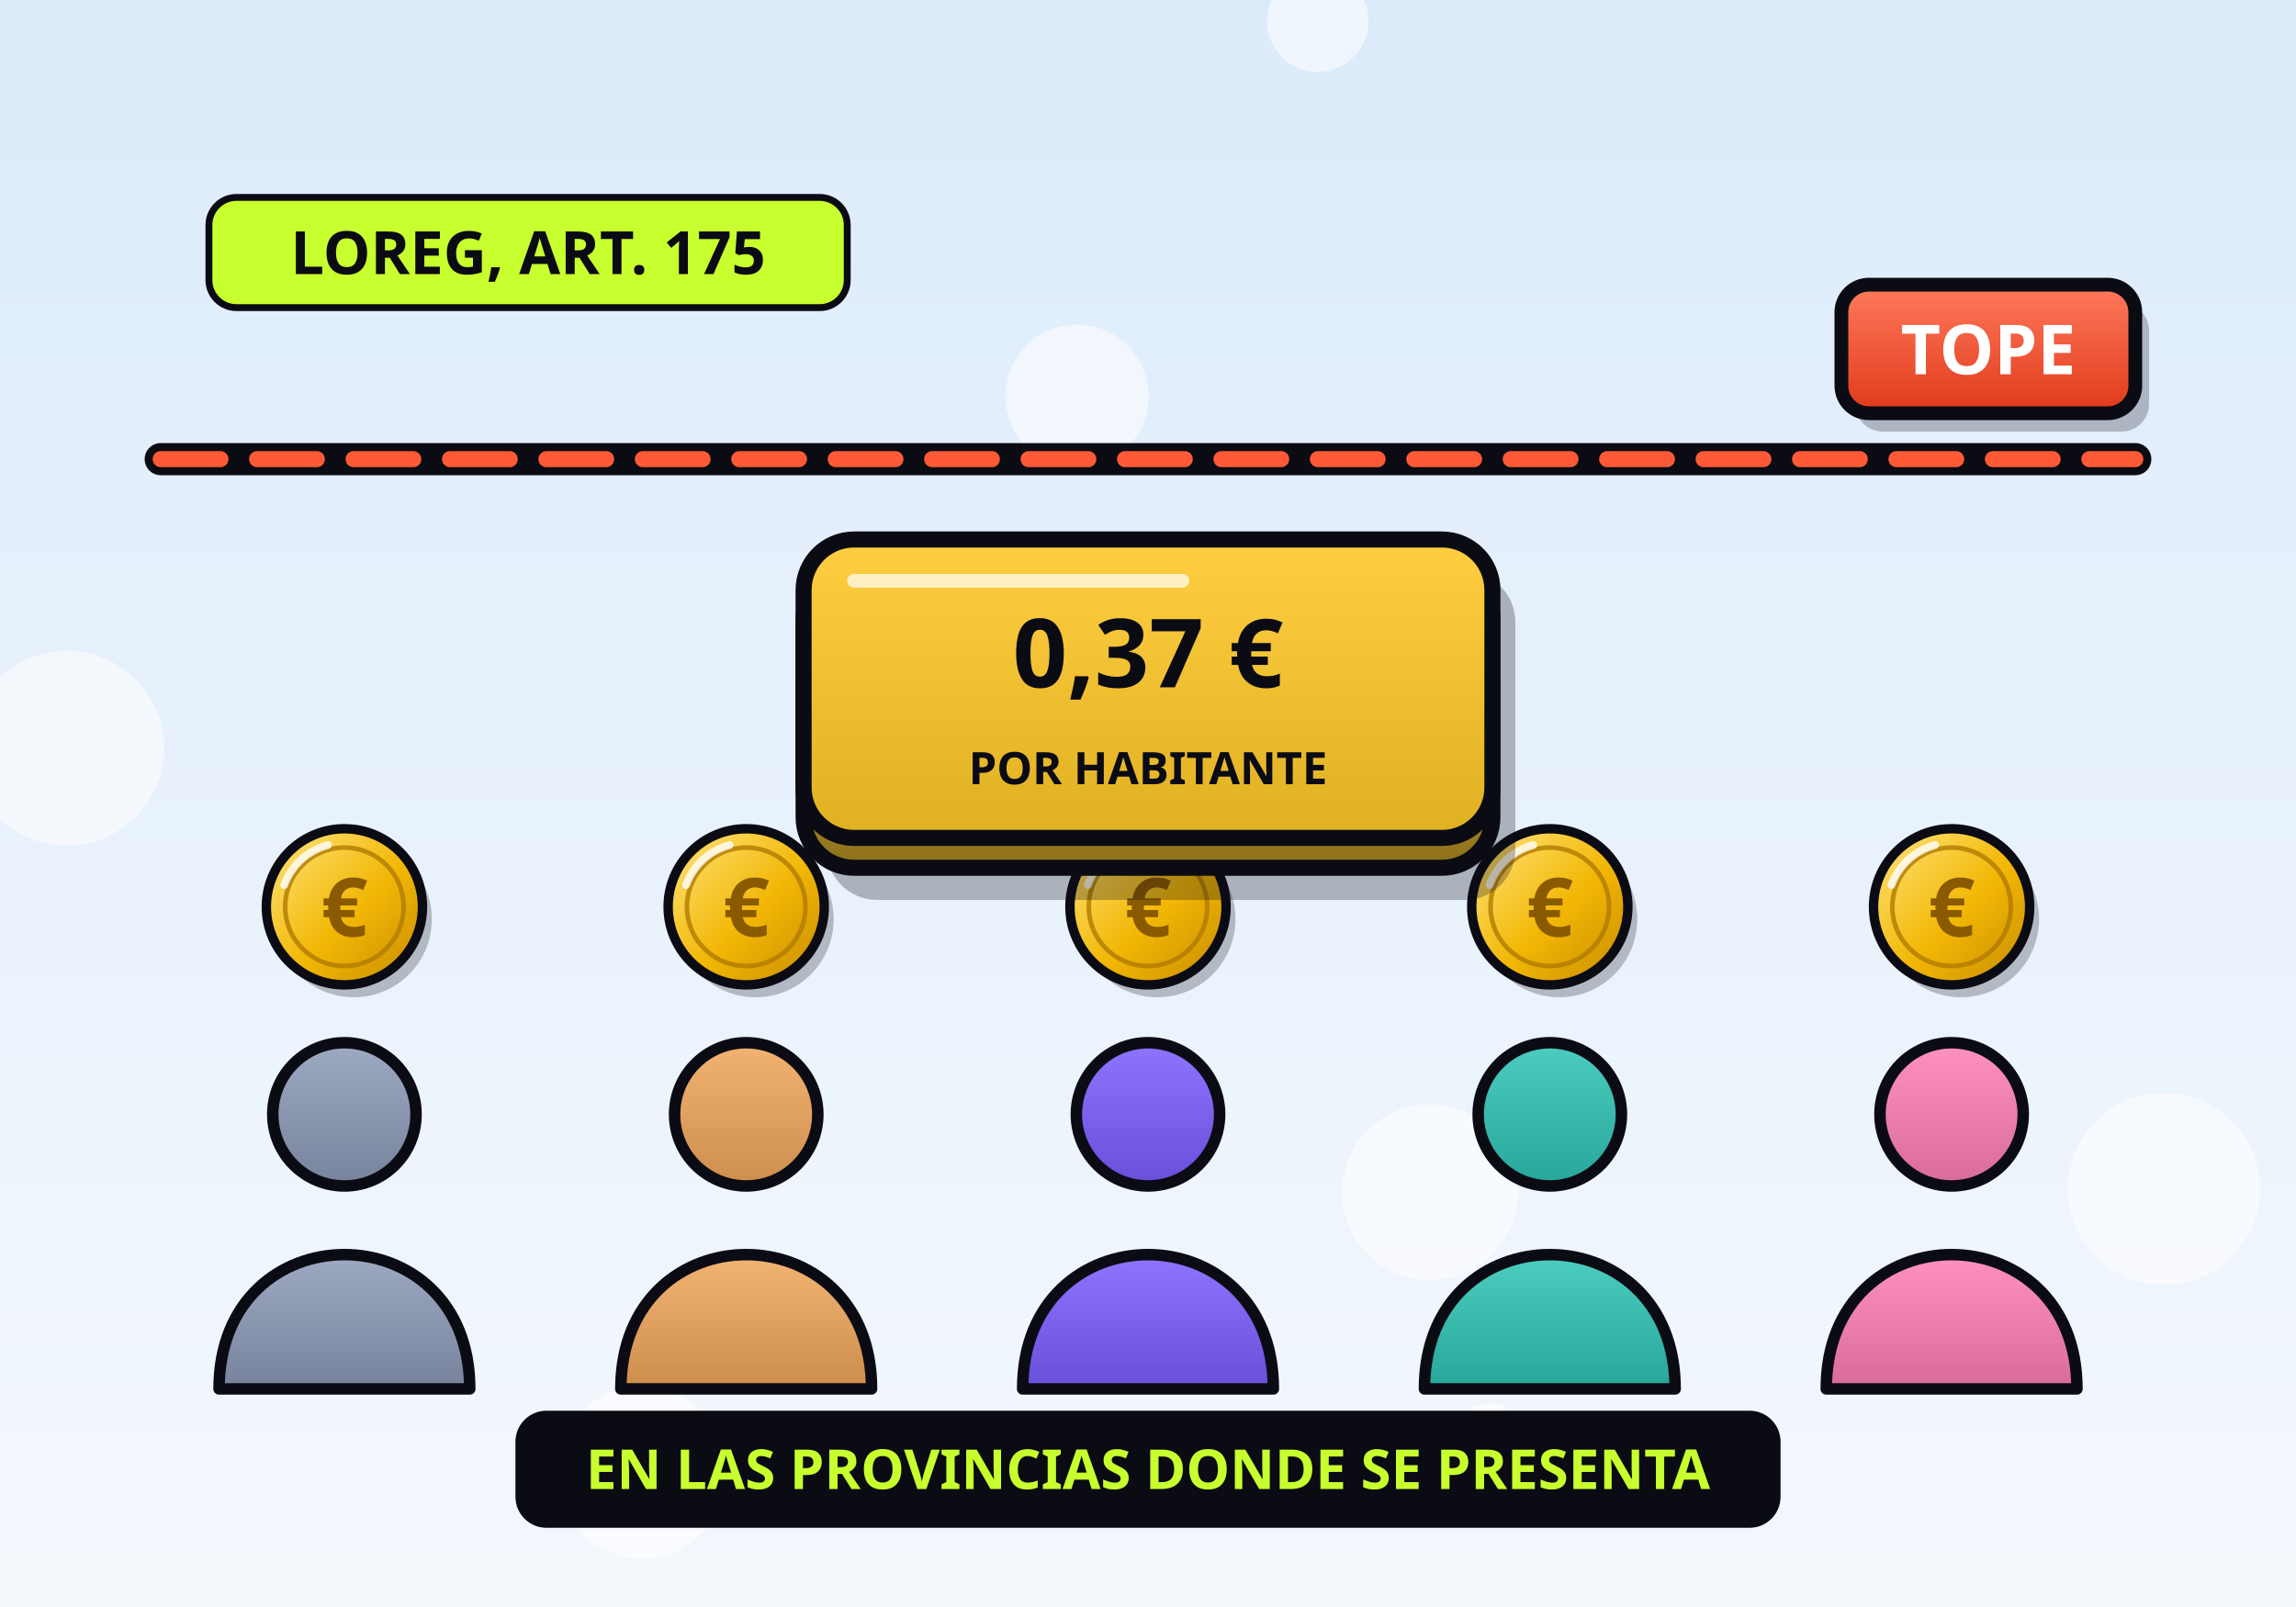
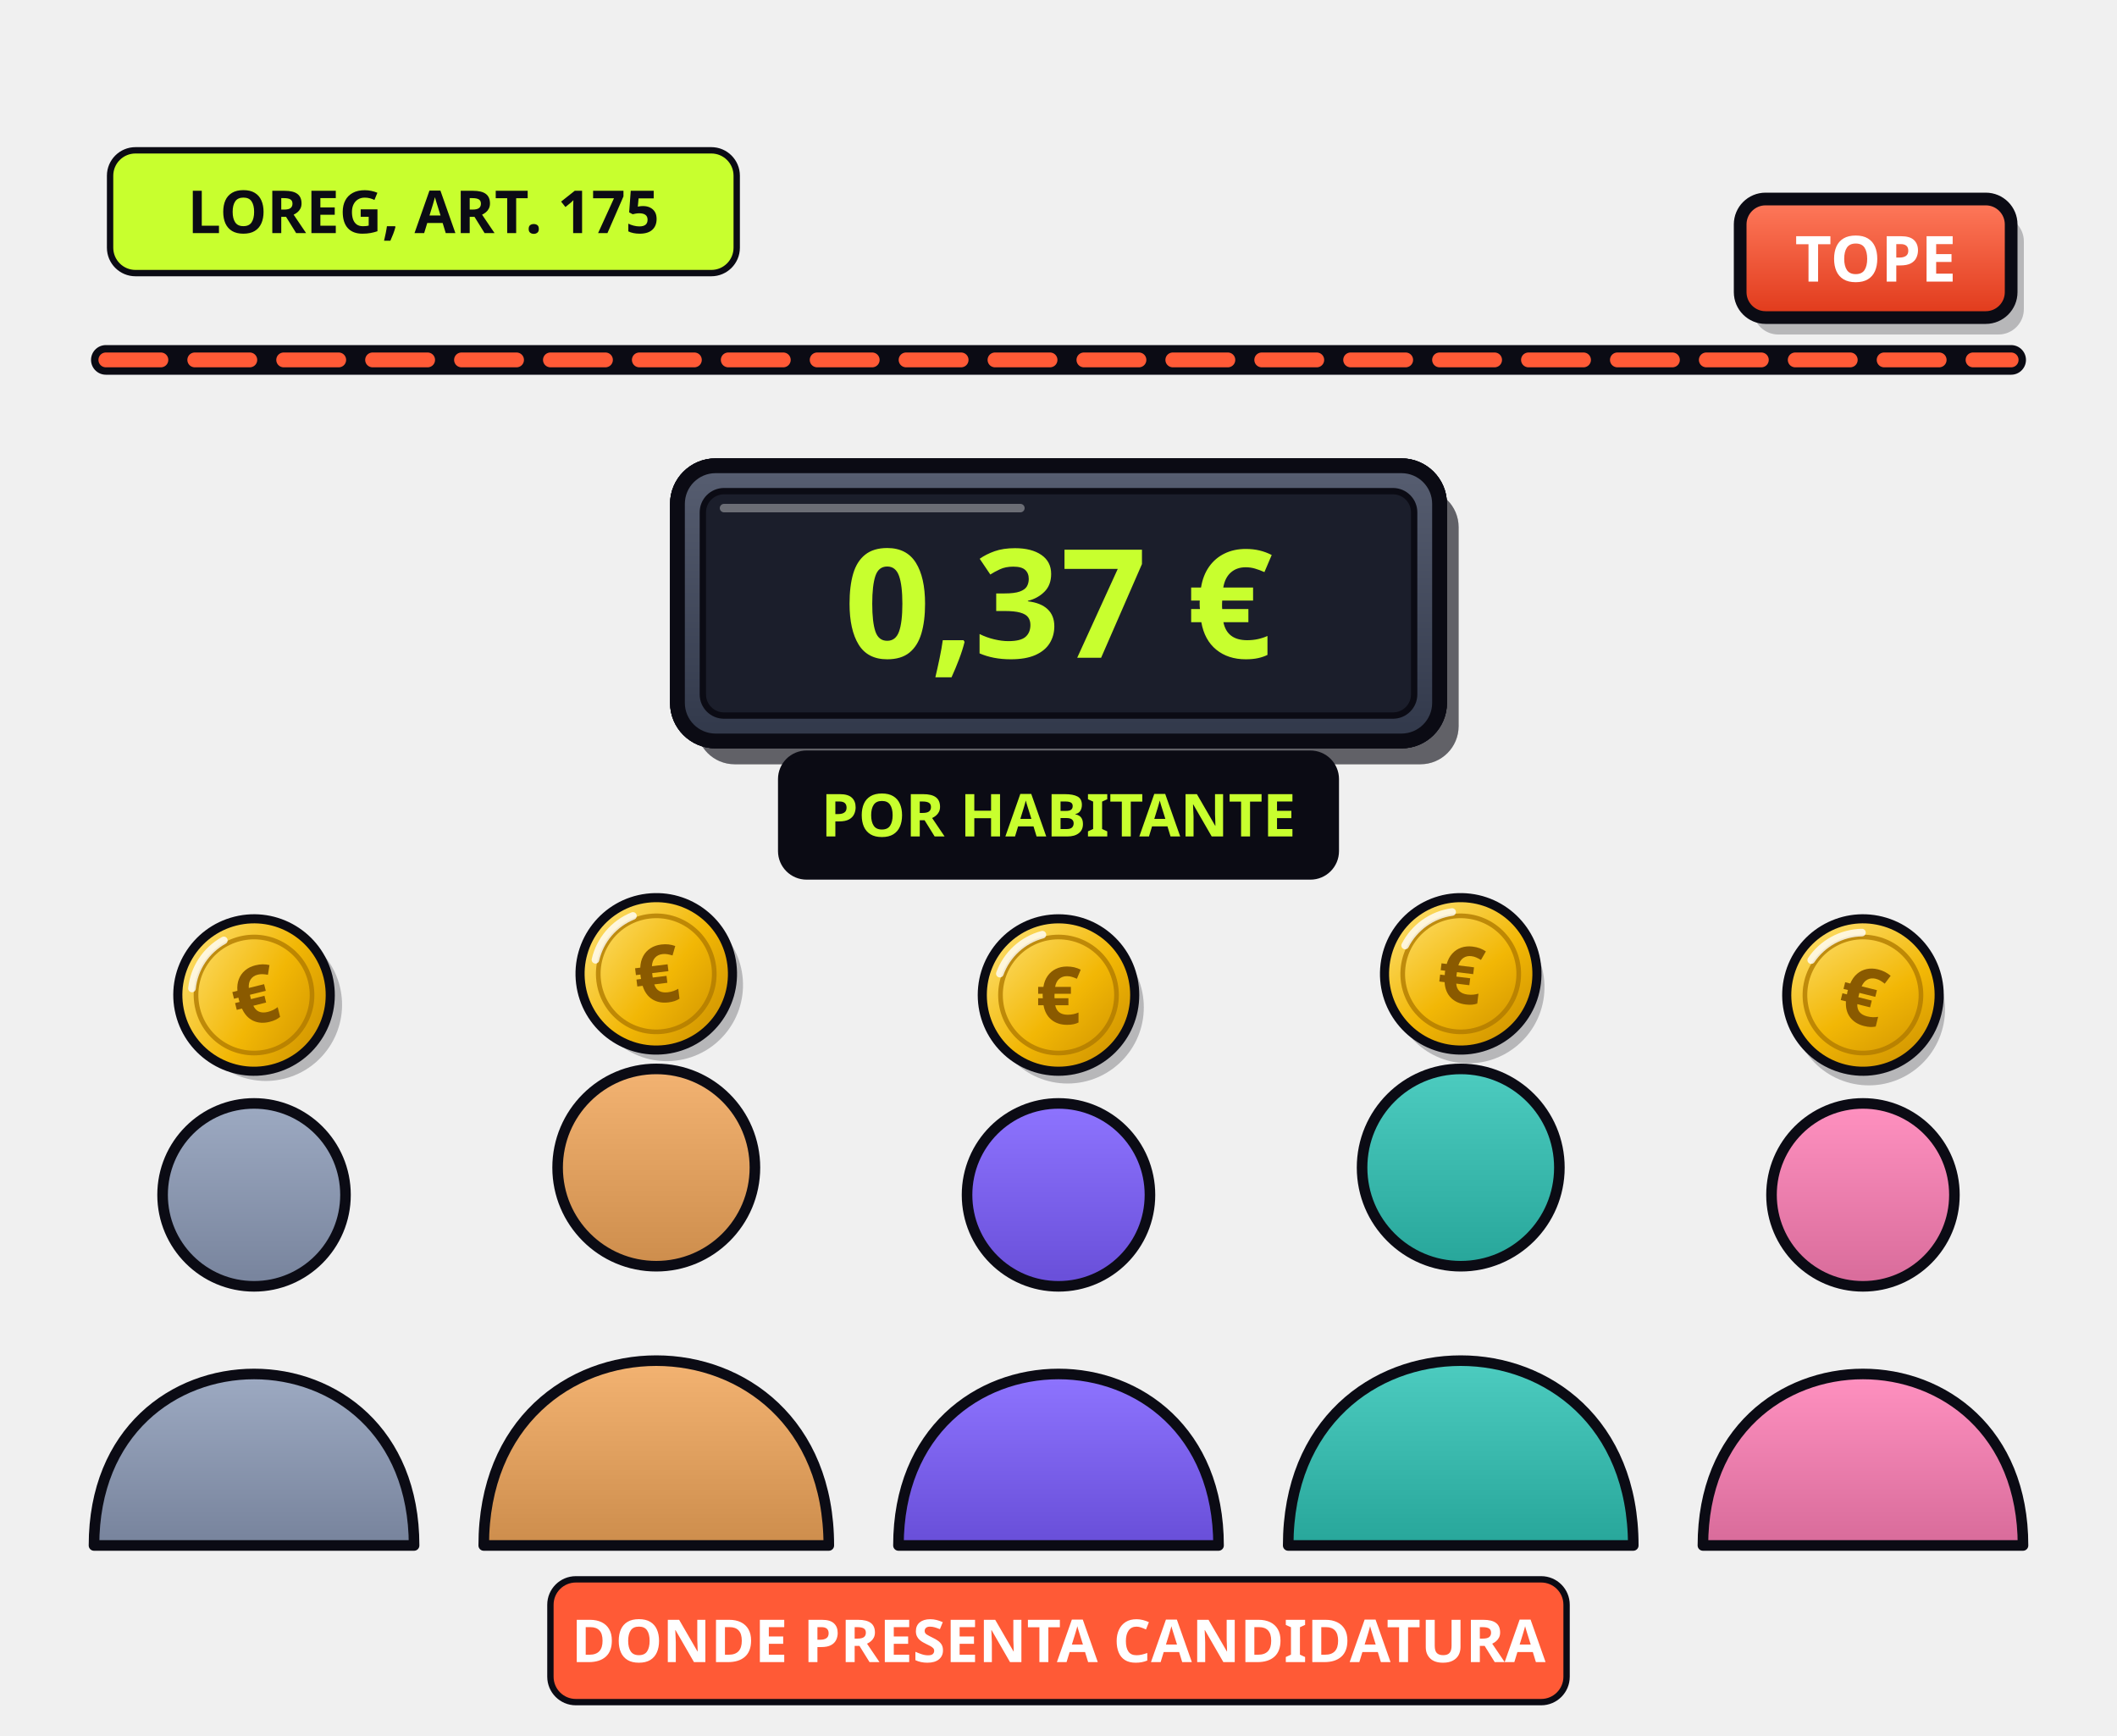
- <svg xmlns="http://www.w3.org/2000/svg" viewBox="0 0 1000 700">
+ <svg xmlns="http://www.w3.org/2000/svg" viewBox="0 0 1000 820">
  <defs>
    <linearGradient id="papelG" x1="0" y1="0" x2="0" y2="1">
      <stop offset="0" stop-color="#FFFFFF" />
      <stop offset="1" stop-color="#EDEFF5" />
    </linearGradient>
    <linearGradient id="papelCrema" x1="0" y1="0" x2="0" y2="1">
      <stop offset="0" stop-color="#FFF8E8" />
      <stop offset="1" stop-color="#F1E3C4" />
    </linearGradient>
    <linearGradient id="cristalG" x1="0" y1="0" x2="0" y2="1">
      <stop offset="0" stop-color="#EAF8FF" stop-opacity="0.75" />
      <stop offset="1" stop-color="#9FD3F2" stop-opacity="0.55" />
    </linearGradient>
    <linearGradient id="cristalLado" x1="0" y1="0" x2="0" y2="1">
      <stop offset="0" stop-color="#C4E6FA" stop-opacity="0.7" />
      <stop offset="1" stop-color="#7DB8DE" stop-opacity="0.6" />
    </linearGradient>
    <linearGradient id="metalG" x1="0" y1="0" x2="0" y2="1">
      <stop offset="0" stop-color="#F2F4F8" />
      <stop offset="1" stop-color="#A9B2C2" />
    </linearGradient>
    <linearGradient id="metalH" x1="0" y1="0" x2="1" y2="0">
      <stop offset="0" stop-color="#F4F6FA" />
      <stop offset="1" stop-color="#9AA6BC" />
    </linearGradient>
    <linearGradient id="aceroG" x1="0" y1="0" x2="0" y2="1">
      <stop offset="0" stop-color="#9AA6BC" />
      <stop offset="1" stop-color="#5E6A82" />
    </linearGradient>
    <linearGradient id="maderaG" x1="0" y1="0" x2="0" y2="1">
      <stop offset="0" stop-color="#D9A46C" />
      <stop offset="1" stop-color="#9C6334" />
    </linearGradient>
    <linearGradient id="maderaOsc" x1="0" y1="0" x2="0" y2="1">
      <stop offset="0" stop-color="#C98B55" />
      <stop offset="1" stop-color="#8A5A31" />
    </linearGradient>
    <linearGradient id="limaG" x1="0" y1="0" x2="0" y2="1">
      <stop offset="0" stop-color="#E2FF8A" />
      <stop offset="1" stop-color="#A8E000" />
    </linearGradient>
    <linearGradient id="coralG" x1="0" y1="0" x2="0" y2="1">
      <stop offset="0" stop-color="#FF8A6B" />
      <stop offset="1" stop-color="#E2432A" />
    </linearGradient>
    <linearGradient id="amarilloG" x1="0" y1="0" x2="0" y2="1">
      <stop offset="0" stop-color="#FFD95A" />
      <stop offset="1" stop-color="#E8A800" />
    </linearGradient>
    <linearGradient id="tarjetaG" x1="0" y1="0" x2="0" y2="1">
      <stop offset="0" stop-color="#FFFFFF" />
      <stop offset="1" stop-color="#EEF1F7" />
    </linearGradient>
    <radialGradient id="sombraR" cx="0.5" cy="0.5" r="0.5">
      <stop offset="0" stop-color="#0B0B14" stop-opacity="0.35" />
      <stop offset="1" stop-color="#0B0B14" stop-opacity="0" />
    </radialGradient>
    <radialGradient id="resplandorY" cx="0.5" cy="0.5" r="0.5">
      <stop offset="0" stop-color="#FFF6B8" stop-opacity="0.95" />
      <stop offset="1" stop-color="#FFC928" stop-opacity="0" />
    </radialGradient>
    <radialGradient id="resplandorC" cx="0.5" cy="0.5" r="0.5">
      <stop offset="0" stop-color="#FFE15A" stop-opacity="0.95" />
      <stop offset="1" stop-color="#FF5A36" stop-opacity="0" />
    </radialGradient>
    <linearGradient id="fondoSuave" x1="0" y1="0" x2="0" y2="1">
      <stop offset="0" stop-color="#DCEBFA" />
      <stop offset="1" stop-color="#F4F8FD" />
    </linearGradient>
    <radialGradient id="resplandorBurst" cx="0.5" cy="0.5" r="0.5">
      <stop offset="0" stop-color="#FFF6B8" />
      <stop offset="1" stop-color="#FFC928" />
    </radialGradient>
    <radialGradient id="piel_clara" cx="0.42" cy="0.35" r="0.75">
      <stop offset="0" stop-color="#FCDCC3" />
      <stop offset="0.7" stop-color="#F3BE98" />
      <stop offset="1" stop-color="#E3A07A" />
    </radialGradient>
    <linearGradient id="pielL_clara" x1="0" y1="0" x2="0" y2="1">
      <stop offset="0" stop-color="#FCDCC3" />
      <stop offset="1" stop-color="#E3A07A" />
    </linearGradient>
    <radialGradient id="piel_media" cx="0.42" cy="0.35" r="0.75">
      <stop offset="0" stop-color="#F7CFB2" />
      <stop offset="0.7" stop-color="#EDB08C" />
      <stop offset="1" stop-color="#C98462" />
    </radialGradient>
    <linearGradient id="pielL_media" x1="0" y1="0" x2="0" y2="1">
      <stop offset="0" stop-color="#F7CFB2" />
      <stop offset="1" stop-color="#C98462" />
    </linearGradient>
    <radialGradient id="piel_morena" cx="0.42" cy="0.35" r="0.75">
      <stop offset="0" stop-color="#E9B58C" />
      <stop offset="0.7" stop-color="#C98A5E" />
      <stop offset="1" stop-color="#A3683F" />
    </radialGradient>
    <linearGradient id="pielL_morena" x1="0" y1="0" x2="0" y2="1">
      <stop offset="0" stop-color="#E9B58C" />
      <stop offset="1" stop-color="#A3683F" />
    </linearGradient>
    <radialGradient id="piel_oscura" cx="0.42" cy="0.35" r="0.75">
      <stop offset="0" stop-color="#A9714C" />
      <stop offset="0.7" stop-color="#865234" />
      <stop offset="1" stop-color="#5E361D" />
    </radialGradient>
    <linearGradient id="pielL_oscura" x1="0" y1="0" x2="0" y2="1">
      <stop offset="0" stop-color="#A9714C" />
      <stop offset="1" stop-color="#5E361D" />
    </linearGradient>
    <linearGradient id="lanaR" x1="0" y1="0" x2="0" y2="1">
      <stop offset="0" stop-color="#F0645A" />
      <stop offset="1" stop-color="#A82A22" />
    </linearGradient>
    <linearGradient id="gafasSol" x1="0" y1="0" x2="0" y2="1">
      <stop offset="0" stop-color="#4A5470" />
      <stop offset="1" stop-color="#0F1220" />
    </linearGradient>
    <linearGradient id="urnaGlass" x1="0" y1="0" x2="0" y2="1">
      <stop offset="0" stop-color="#EAF8FF" stop-opacity="0.75" />
      <stop offset="1" stop-color="#9FD3F2" stop-opacity="0.55" />
    </linearGradient>
    <linearGradient id="urnaSide" x1="0" y1="0" x2="0" y2="1">
      <stop offset="0" stop-color="#C4E6FA" stop-opacity="0.7" />
      <stop offset="1" stop-color="#7DB8DE" stop-opacity="0.6" />
    </linearGradient>
    <linearGradient id="urnaLid" x1="0" y1="0" x2="0" y2="1">
      <stop offset="0" stop-color="#5A6B8C" />
      <stop offset="1" stop-color="#2C3954" />
    </linearGradient>
    <linearGradient id="sobreG" x1="0" y1="0" x2="0" y2="1">
      <stop offset="0" stop-color="#FFFFFF" />
      <stop offset="1" stop-color="#E3E6EE" />
    </linearGradient>
    <linearGradient id="envF" x1="0" y1="0" x2="0" y2="1">
      <stop offset="0" stop-color="#FFFFFF" />
      <stop offset="1" stop-color="#E4E7EF" />
    </linearGradient>
    <linearGradient id="envIn" x1="0" y1="0" x2="0" y2="1">
      <stop offset="0" stop-color="#8E96A8" />
      <stop offset="1" stop-color="#C9CEDA" />
    </linearGradient>
    <linearGradient id="paperB" x1="0" y1="0" x2="0" y2="1">
      <stop offset="0" stop-color="#FFFFFF" />
      <stop offset="1" stop-color="#F1F2F6" />
    </linearGradient>
    <linearGradient id="certG" x1="0" y1="0" x2="0" y2="1">
      <stop offset="0" stop-color="#FFFFFF" />
      <stop offset="1" stop-color="#E6E9F0" />
    </linearGradient>
    <linearGradient id="dniG" x1="0" y1="0" x2="0" y2="1">
      <stop offset="0" stop-color="#DCEBFF" />
      <stop offset="1" stop-color="#A9C6EE" />
    </linearGradient>
    <linearGradient id="sacaG" x1="0" y1="0" x2="0" y2="1">
      <stop offset="0" stop-color="#E9D7A6" />
      <stop offset="1" stop-color="#BFA36A" />
    </linearGradient>
    <linearGradient id="sepiaG" x1="0" y1="0" x2="0" y2="1">
      <stop offset="0" stop-color="#F6E7C8" />
      <stop offset="1" stop-color="#E2C99A" />
    </linearGradient>
    <linearGradient id="penG" x1="0" y1="0" x2="1" y2="0">
      <stop offset="0" stop-color="#3F6FE8" />
      <stop offset="1" stop-color="#1F3F9E" />
    </linearGradient>
    <linearGradient id="tealG" x1="0" y1="0" x2="0" y2="1">
      <stop offset="0" stop-color="#38D3C4" />
      <stop offset="1" stop-color="#0E8E84" />
    </linearGradient>
    <linearGradient id="lectG" x1="0" y1="0" x2="0" y2="1">
      <stop offset="0" stop-color="#4A5878" />
      <stop offset="1" stop-color="#252F47" />
    </linearGradient>
    <linearGradient id="lectTop" x1="0" y1="0" x2="0" y2="1">
      <stop offset="0" stop-color="#6D7DA0" />
      <stop offset="1" stop-color="#3E4B69" />
    </linearGradient>
    <linearGradient id="calG" x1="0" y1="0" x2="0" y2="1">
      <stop offset="0" stop-color="#FFFFFF" />
      <stop offset="1" stop-color="#EEF0F5" />
    </linearGradient>
    <linearGradient id="calR" x1="0" y1="0" x2="0" y2="1">
      <stop offset="0" stop-color="#FF7A5C" />
      <stop offset="1" stop-color="#E23C1C" />
    </linearGradient>
    <linearGradient id="folderG" x1="0" y1="0" x2="0" y2="1">
      <stop offset="0" stop-color="#FFD976" />
      <stop offset="1" stop-color="#E8AE2E" />
    </linearGradient>
    <linearGradient id="micG" x1="0" y1="0" x2="0" y2="1">
      <stop offset="0" stop-color="#8C96AA" />
      <stop offset="1" stop-color="#3D4558" />
    </linearGradient>
    <linearGradient id="navyG" x1="0" y1="0" x2="0" y2="1">
      <stop offset="0" stop-color="#4A5D8A" />
      <stop offset="1" stop-color="#24304D" />
    </linearGradient>
    <linearGradient id="docG" x1="0" y1="0" x2="0" y2="1">
      <stop offset="0" stop-color="#FFFFFF" />
      <stop offset="1" stop-color="#E9ECF3" />
    </linearGradient>
    <linearGradient id="yelG" x1="0" y1="0" x2="0" y2="1">
      <stop offset="0" stop-color="#FFD95A" />
      <stop offset="1" stop-color="#E8A800" />
    </linearGradient>
    <linearGradient id="cartaSobre" x1="0" y1="0" x2="0" y2="1">
      <stop offset="0" stop-color="#F3E6C4" />
      <stop offset="1" stop-color="#D9C08A" />
    </linearGradient>
    <linearGradient id="cartaSobreIn" x1="0" y1="0" x2="0" y2="1">
      <stop offset="0" stop-color="#BFA36A" />
      <stop offset="1" stop-color="#E2CC97" />
    </linearGradient>
    <linearGradient id="bomboG" x1="0" y1="0" x2="0" y2="1">
      <stop offset="0" stop-color="#FFE38A" />
      <stop offset="1" stop-color="#E0A21A" />
    </linearGradient>
    <linearGradient id="manteG" x1="0" y1="0" x2="0" y2="1">
      <stop offset="0" stop-color="#FFFFFF" />
      <stop offset="1" stop-color="#DCE2EE" />
    </linearGradient>
    <linearGradient id="bolaG" x1="0" y1="0" x2="0" y2="1">
      <stop offset="0" stop-color="#FFFFFF" />
      <stop offset="1" stop-color="#D5DAE6" />
    </linearGradient>
    <linearGradient id="coronaG" x1="0" y1="0" x2="0" y2="1">
      <stop offset="0" stop-color="#FFE58A" />
      <stop offset="1" stop-color="#D99A12" />
    </linearGradient>
    <linearGradient id="terciopeloG" x1="0" y1="0" x2="0" y2="1">
      <stop offset="0" stop-color="#E2453B" />
      <stop offset="1" stop-color="#9E1F1A" />
    </linearGradient>
    <linearGradient id="iceF" x1="0" y1="0" x2="1" y2="1">
      <stop offset="0" stop-color="#F7FDFF" />
      <stop offset="0.55" stop-color="#D3F0FC" />
      <stop offset="1" stop-color="#A8DDF5" />
    </linearGradient>
    <linearGradient id="iceT" x1="0" y1="0" x2="1" y2="1">
      <stop offset="0" stop-color="#FFFFFF" />
      <stop offset="1" stop-color="#DDF4FF" />
    </linearGradient>
    <linearGradient id="iceS" x1="0" y1="0" x2="1" y2="1">
      <stop offset="0" stop-color="#B5E3F7" />
      <stop offset="1" stop-color="#7FC6EA" />
    </linearGradient>
    <radialGradient id="cloudR" cx="0.5" cy="0.5" r="0.5">
      <stop offset="0" stop-color="#FFFFFF" stop-opacity="0.95" />
      <stop offset="0.6" stop-color="#FFFFFF" stop-opacity="0.45" />
      <stop offset="1" stop-color="#FFFFFF" stop-opacity="0" />
    </radialGradient>
    <linearGradient id="glassB" x1="0" y1="0" x2="1" y2="0">
      <stop offset="0" stop-color="#FFFFFF" stop-opacity="0.55" />
      <stop offset="1" stop-color="#DDEFFA" stop-opacity="0.35" />
    </linearGradient>
    <linearGradient id="phoneG" x1="0" y1="0" x2="1" y2="1">
      <stop offset="0" stop-color="#3A4258" />
      <stop offset="1" stop-color="#151926" />
    </linearGradient>
    <linearGradient id="scrG" x1="0" y1="0" x2="0" y2="1">
      <stop offset="0" stop-color="#FFFFFF" />
      <stop offset="1" stop-color="#EEF2FA" />
    </linearGradient>
    <linearGradient id="bulbG" x1="0" y1="0" x2="0" y2="1">
      <stop offset="0" stop-color="#FFF6B8" />
      <stop offset="1" stop-color="#FFD23A" />
    </linearGradient>
    <linearGradient id="houseW" x1="0" y1="0" x2="0" y2="1">
      <stop offset="0" stop-color="#FFE3C2" />
      <stop offset="1" stop-color="#F2BF8A" />
    </linearGradient>
    <linearGradient id="roofG" x1="0" y1="0" x2="0" y2="1">
      <stop offset="0" stop-color="#E86A4A" />
      <stop offset="1" stop-color="#B8432A" />
    </linearGradient>
    <linearGradient id="tagG" x1="0" y1="0" x2="0" y2="1">
      <stop offset="0" stop-color="#FFF8E8" />
      <stop offset="1" stop-color="#E9D9B8" />
    </linearGradient>
    <linearGradient id="wfront" x1="0" y1="0" x2="0" y2="1">
      <stop offset="0" stop-color="#F4DDB8" />
      <stop offset="0.55" stop-color="#E2BE8A" />
      <stop offset="1" stop-color="#C99A63" />
    </linearGradient>
    <linearGradient id="wtop" x1="0" y1="0" x2="0" y2="1">
      <stop offset="0" stop-color="#FBEBCF" />
      <stop offset="1" stop-color="#EBCB98" />
    </linearGradient>
    <linearGradient id="wside" x1="0" y1="0" x2="0" y2="1">
      <stop offset="0" stop-color="#D9AE75" />
      <stop offset="1" stop-color="#B0824C" />
    </linearGradient>
    <linearGradient id="skyWin" x1="0" y1="0" x2="0" y2="1">
      <stop offset="0" stop-color="#9FD8FF" />
      <stop offset="1" stop-color="#E3F4FF" />
    </linearGradient>
    <linearGradient id="liq_agua" x1="0" y1="0" x2="0" y2="1">
      <stop offset="0" stop-color="#BFE6FF" />
      <stop offset="0.5" stop-color="#8FD3FF" />
      <stop offset="1" stop-color="#5FB4EA" />
    </linearGradient>
    <linearGradient id="liqS_agua" x1="0" y1="0" x2="0" y2="1">
      <stop offset="0" stop-color="#FFFFFF" />
      <stop offset="1" stop-color="#D8F1FF" />
    </linearGradient>
    <linearGradient id="liq_refresco" x1="0" y1="0" x2="0" y2="1">
      <stop offset="0" stop-color="#FFD36B" />
      <stop offset="0.5" stop-color="#F5A52A" />
      <stop offset="1" stop-color="#D9741A" />
    </linearGradient>
    <linearGradient id="liqS_refresco" x1="0" y1="0" x2="0" y2="1">
      <stop offset="0" stop-color="#FFFFFF" />
      <stop offset="1" stop-color="#FFE7A3" />
    </linearGradient>
    <linearGradient id="liq_cola" x1="0" y1="0" x2="0" y2="1">
      <stop offset="0" stop-color="#8A4A22" />
      <stop offset="0.5" stop-color="#5A2A10" />
      <stop offset="1" stop-color="#3A1806" />
    </linearGradient>
    <linearGradient id="liqS_cola" x1="0" y1="0" x2="0" y2="1">
      <stop offset="0" stop-color="#FFFFFF" />
      <stop offset="1" stop-color="#C98B5A" />
    </linearGradient>
    <linearGradient id="liq_leche" x1="0" y1="0" x2="0" y2="1">
      <stop offset="0" stop-color="#FFFFFF" />
      <stop offset="0.5" stop-color="#F4F1EA" />
      <stop offset="1" stop-color="#DCD6C8" />
    </linearGradient>
    <linearGradient id="liqS_leche" x1="0" y1="0" x2="0" y2="1">
      <stop offset="0" stop-color="#FFFFFF" />
      <stop offset="1" stop-color="#FFFFFF" />
    </linearGradient>
    <linearGradient id="liq_zumo" x1="0" y1="0" x2="0" y2="1">
      <stop offset="0" stop-color="#FFB547" />
      <stop offset="0.5" stop-color="#FF9A1C" />
      <stop offset="1" stop-color="#E07A00" />
    </linearGradient>
    <linearGradient id="liqS_zumo" x1="0" y1="0" x2="0" y2="1">
      <stop offset="0" stop-color="#FFFFFF" />
      <stop offset="1" stop-color="#FFD27A" />
    </linearGradient>
    <linearGradient id="liq_cafe" x1="0" y1="0" x2="0" y2="1">
      <stop offset="0" stop-color="#9A5E33" />
      <stop offset="0.5" stop-color="#6E3E1E" />
      <stop offset="1" stop-color="#4A2810" />
    </linearGradient>
    <linearGradient id="liqS_cafe" x1="0" y1="0" x2="0" y2="1">
      <stop offset="0" stop-color="#FFFFFF" />
      <stop offset="1" stop-color="#C08A5C" />
    </linearGradient>
    <linearGradient id="curtG" x1="0" y1="0" x2="1" y2="0">
      <stop offset="0" stop-color="#C2324A" />
      <stop offset="1" stop-color="#86182C" />
    </linearGradient>
    <linearGradient id="stageG" x1="0" y1="0" x2="0" y2="1">
      <stop offset="0" stop-color="#B57A45" />
      <stop offset="1" stop-color="#7A4E28" />
    </linearGradient>
    <linearGradient id="wallN" x1="0" y1="0" x2="0" y2="1">
      <stop offset="0" stop-color="#1E2A4A" />
      <stop offset="1" stop-color="#33476F" />
    </linearGradient>
    <radialGradient id="spotR" cx="0.5" cy="0.5" r="0.5">
      <stop offset="0" stop-color="#FFF7D6" stop-opacity="0.55" />
      <stop offset="1" stop-color="#FFF7D6" stop-opacity="0" />
    </radialGradient>
    <linearGradient id="skyDia" x1="0" y1="0" x2="0" y2="1">
      <stop offset="0" stop-color="#8FCBFF" />
      <stop offset="1" stop-color="#E3F3FF" />
    </linearGradient>
    <linearGradient id="skyTarde" x1="0" y1="0" x2="0" y2="1">
      <stop offset="0" stop-color="#5B6FD6" />
      <stop offset="0.55" stop-color="#FF9E7A" />
      <stop offset="1" stop-color="#FFD59A" />
    </linearGradient>
    <linearGradient id="skyNoche" x1="0" y1="0" x2="0" y2="1">
      <stop offset="0" stop-color="#0F1838" />
      <stop offset="1" stop-color="#2E3F7A" />
    </linearGradient>
    <radialGradient id="solR" cx="0.4" cy="0.35" r="0.7">
      <stop offset="0" stop-color="#FFF6B8" />
      <stop offset="1" stop-color="#FFC928" />
    </radialGradient>
    <radialGradient id="solGlow" cx="0.5" cy="0.5" r="0.5">
      <stop offset="0" stop-color="#FFE15A" stop-opacity="0.6" />
      <stop offset="1" stop-color="#FFE15A" stop-opacity="0" />
    </radialGradient>
    <linearGradient id="asph" x1="0" y1="0" x2="0" y2="1">
      <stop offset="0" stop-color="#5A6070" />
      <stop offset="1" stop-color="#434856" />
    </linearGradient>
    <radialGradient id="asphR" cx="0.5" cy="0.5" r="0.5">
      <stop offset="0" stop-color="#5C6272" />
      <stop offset="0.8" stop-color="#4C5160" />
      <stop offset="1" stop-color="#3F4350" />
    </radialGradient>
    <radialGradient id="grassR" cx="0.5" cy="0.5" r="0.5">
      <stop offset="0" stop-color="#8EE07E" />
      <stop offset="1" stop-color="#3FAE5A" />
    </radialGradient>
    <linearGradient id="grassBg" x1="0" y1="0" x2="0" y2="1">
      <stop offset="0" stop-color="#A9D98F" />
      <stop offset="1" stop-color="#7FBF6E" />
    </linearGradient>
    <linearGradient id="roofA" x1="0" y1="0" x2="0" y2="1">
      <stop offset="0" stop-color="#F2C9A0" />
      <stop offset="1" stop-color="#D99B6C" />
    </linearGradient>
    <linearGradient id="roofB" x1="0" y1="0" x2="0" y2="1">
      <stop offset="0" stop-color="#E9EDF5" />
      <stop offset="1" stop-color="#B9C2D3" />
    </linearGradient>
    <linearGradient id="roofC" x1="0" y1="0" x2="0" y2="1">
      <stop offset="0" stop-color="#F7A98F" />
      <stop offset="1" stop-color="#D9705A" />
    </linearGradient>
    <radialGradient id="treeR" cx="0.4" cy="0.35" r="0.65">
      <stop offset="0" stop-color="#7FE38A" />
      <stop offset="0.7" stop-color="#2FA35A" />
      <stop offset="1" stop-color="#1E7A43" />
    </radialGradient>
    <linearGradient id="carGlass" x1="0" y1="0" x2="0" y2="1">
      <stop offset="0" stop-color="#9FD8FF" />
      <stop offset="1" stop-color="#2B4C7E" />
    </linearGradient>
    <radialGradient id="blinkGlow" cx="0.5" cy="0.5" r="0.5">
      <stop offset="0" stop-color="#FFB020" stop-opacity="0.9" />
      <stop offset="1" stop-color="#FFB020" stop-opacity="0" />
    </radialGradient>
    <linearGradient id="car_rojo" x1="0" y1="0" x2="1" y2="0">
      <stop offset="0" stop-color="#B3261E" />
      <stop offset="0.22" stop-color="#F0483E" />
      <stop offset="0.5" stop-color="#FF8A80" />
      <stop offset="0.78" stop-color="#F0483E" />
      <stop offset="1" stop-color="#B3261E" />
    </linearGradient>
    <linearGradient id="carRoof_rojo" x1="0" y1="0" x2="0" y2="1">
      <stop offset="0" stop-color="#F0483E" />
      <stop offset="1" stop-color="#FF8A80" />
    </linearGradient>
    <linearGradient id="car_blanco" x1="0" y1="0" x2="1" y2="0">
      <stop offset="0" stop-color="#B9C0CE" />
      <stop offset="0.22" stop-color="#F4F6FA" />
      <stop offset="0.5" stop-color="#FFFFFF" />
      <stop offset="0.78" stop-color="#F4F6FA" />
      <stop offset="1" stop-color="#B9C0CE" />
    </linearGradient>
    <linearGradient id="carRoof_blanco" x1="0" y1="0" x2="0" y2="1">
      <stop offset="0" stop-color="#F4F6FA" />
      <stop offset="1" stop-color="#FFFFFF" />
    </linearGradient>
    <linearGradient id="car_amarillo" x1="0" y1="0" x2="1" y2="0">
      <stop offset="0" stop-color="#D99A00" />
      <stop offset="0.22" stop-color="#FFC83D" />
      <stop offset="0.5" stop-color="#FFE8A0" />
      <stop offset="0.78" stop-color="#FFC83D" />
      <stop offset="1" stop-color="#D99A00" />
    </linearGradient>
    <linearGradient id="carRoof_amarillo" x1="0" y1="0" x2="0" y2="1">
      <stop offset="0" stop-color="#FFC83D" />
      <stop offset="1" stop-color="#FFE8A0" />
    </linearGradient>
    <linearGradient id="car_azul" x1="0" y1="0" x2="1" y2="0">
      <stop offset="0" stop-color="#1F5FBF" />
      <stop offset="0.22" stop-color="#3D8BFF" />
      <stop offset="0.5" stop-color="#9CC6FF" />
      <stop offset="0.78" stop-color="#3D8BFF" />
      <stop offset="1" stop-color="#1F5FBF" />
    </linearGradient>
    <linearGradient id="carRoof_azul" x1="0" y1="0" x2="0" y2="1">
      <stop offset="0" stop-color="#3D8BFF" />
      <stop offset="1" stop-color="#9CC6FF" />
    </linearGradient>
    <linearGradient id="car_verde" x1="0" y1="0" x2="1" y2="0">
      <stop offset="0" stop-color="#1E8E5A" />
      <stop offset="0.22" stop-color="#36C27E" />
      <stop offset="0.5" stop-color="#9BEFC3" />
      <stop offset="0.78" stop-color="#36C27E" />
      <stop offset="1" stop-color="#1E8E5A" />
    </linearGradient>
    <linearGradient id="carRoof_verde" x1="0" y1="0" x2="0" y2="1">
      <stop offset="0" stop-color="#36C27E" />
      <stop offset="1" stop-color="#9BEFC3" />
    </linearGradient>
    <linearGradient id="mapaTierra" x1="0" y1="0" x2="0" y2="1">
      <stop offset="0" stop-color="#FFF4D6" />
      <stop offset="1" stop-color="#F2D9A0" />
    </linearGradient>
    <linearGradient id="mapaMar" x1="0" y1="0" x2="0" y2="1">
      <stop offset="0" stop-color="#BFE3FF" />
      <stop offset="1" stop-color="#8CC8F2" />
    </linearGradient>
    <linearGradient id="balMetal" x1="0" y1="0" x2="0" y2="1">
      <stop offset="0" stop-color="#FFE38A" />
      <stop offset="1" stop-color="#D49A12" />
    </linearGradient>
    <linearGradient id="balPlato" x1="0" y1="0" x2="0" y2="1">
      <stop offset="0" stop-color="#FFF0B8" />
      <stop offset="1" stop-color="#E3AE2A" />
    </linearGradient>
    <linearGradient id="torreG" x1="0" y1="0" x2="0" y2="1">
      <stop offset="0" stop-color="#B9C7E6" />
      <stop offset="1" stop-color="#6F82AE" />
    </linearGradient>
    <linearGradient id="torreG2" x1="0" y1="0" x2="0" y2="1">
      <stop offset="0" stop-color="#D9E2F5" />
      <stop offset="1" stop-color="#8C9DC4" />
    </linearGradient>
    <linearGradient id="torreG3" x1="0" y1="0" x2="0" y2="1">
      <stop offset="0" stop-color="#9FB0D8" />
      <stop offset="1" stop-color="#56699A" />
    </linearGradient>
    <linearGradient id="piedraG" x1="0" y1="0" x2="0" y2="1">
      <stop offset="0" stop-color="#F6E3C0" />
      <stop offset="1" stop-color="#D8B47E" />
    </linearGradient>
    <linearGradient id="tejaG" x1="0" y1="0" x2="0" y2="1">
      <stop offset="0" stop-color="#E8805C" />
      <stop offset="1" stop-color="#B24A2C" />
    </linearGradient>
    <linearGradient id="bancoPiedra" x1="0" y1="0" x2="0" y2="1">
      <stop offset="0" stop-color="#FFFFFF" />
      <stop offset="1" stop-color="#D9DEE8" />
    </linearGradient>
    <linearGradient id="bancoColumna" x1="0" y1="0" x2="1" y2="0">
      <stop offset="0" stop-color="#C9D0DD" />
      <stop offset="0.35" stop-color="#FFFFFF" />
      <stop offset="1" stop-color="#B3BBCB" />
    </linearGradient>
    <linearGradient id="bceCristal" x1="0" y1="0" x2="1" y2="1">
      <stop offset="0" stop-color="#BFE3FF" />
      <stop offset="0.5" stop-color="#7FB8E6" />
      <stop offset="1" stop-color="#4D86C2" />
    </linearGradient>
    <linearGradient id="bceCristal2" x1="0" y1="0" x2="1" y2="1">
      <stop offset="0" stop-color="#A5D2F5" />
      <stop offset="1" stop-color="#3F72AE" />
    </linearGradient>
    <linearGradient id="monedaOro" x1="0" y1="0" x2="1" y2="1">
      <stop offset="0" stop-color="#FFE680" />
      <stop offset="0.55" stop-color="#F2B705" />
      <stop offset="1" stop-color="#C68A00" />
    </linearGradient>
    <linearGradient id="reciboG" x1="0" y1="0" x2="0" y2="1">
      <stop offset="0" stop-color="#FFFFFF" />
      <stop offset="1" stop-color="#EEF1F7" />
    </linearGradient>
    <linearGradient id="reciboBanda" x1="0" y1="0" x2="0" y2="1">
      <stop offset="0" stop-color="#2B3A8C" />
      <stop offset="1" stop-color="#16205A" />
    </linearGradient>
    <linearGradient id="sacoTela" x1="0" y1="0" x2="1" y2="1">
      <stop offset="0" stop-color="#F3DFA8" />
      <stop offset="0.6" stop-color="#D9B76A" />
      <stop offset="1" stop-color="#B28C45" />
    </linearGradient>
    <linearGradient id="topeCinta" x1="0" y1="0" x2="0" y2="1">
      <stop offset="0" stop-color="#FF7A5C" />
      <stop offset="1" stop-color="#E0391A" />
    </linearGradient>
+     <linearGradient id="superPared" x1="0" y1="0" x2="0" y2="1">
+       <stop offset="0" stop-color="#F4F7FC" />
+       <stop offset="1" stop-color="#DCE4F1" />
+     </linearGradient>
+     <linearGradient id="superSuelo" x1="0" y1="0" x2="0" y2="1">
+       <stop offset="0" stop-color="#E9EDF4" />
+       <stop offset="1" stop-color="#C5CEDD" />
+     </linearGradient>
+     <linearGradient id="baldaG" x1="0" y1="0" x2="0" y2="1">
+       <stop offset="0" stop-color="#F4F6FA" />
+       <stop offset="1" stop-color="#B9C2D2" />
+     </linearGradient>
+     <linearGradient id="ticketG" x1="0" y1="0" x2="0" y2="1">
+       <stop offset="0" stop-color="#FFFFFF" />
+       <stop offset="1" stop-color="#F1F2F6" />
+     </linearGradient>
    <linearGradient id="dgv2a2f3e25" x1="0" y1="0" x2="0" y2="1">
      <stop offset="0" stop-color="#5F636E" />
      <stop offset="1" stop-color="#1F232E" />
    </linearGradient>
    <linearGradient id="dgv1fb5a820" x1="0" y1="0" x2="0" y2="1">
      <stop offset="0" stop-color="#4BC3B9" />
      <stop offset="1" stop-color="#189086" />
    </linearGradient>
    <linearGradient id="dgv2a223022" x1="0" y1="0" x2="0" y2="1">
      <stop offset="0" stop-color="#58525D" />
      <stop offset="1" stop-color="#201A25" />
    </linearGradient>
    <linearGradient id="pared_EAF0FA" x1="0" y1="0" x2="0" y2="1">
      <stop offset="0" stop-color="#F0F4FB" />
      <stop offset="1" stop-color="#D7DCE6" />
    </linearGradient>
    <linearGradient id="dgvf4f6fa10" x1="0" y1="0" x2="0" y2="1">
      <stop offset="0" stop-color="#F5F6FA" />
      <stop offset="1" stop-color="#DBDDE1" />
    </linearGradient>
    <linearGradient id="dghff5a3620" x1="0" y1="0" x2="1" y2="0">
      <stop offset="0" stop-color="#FF7B5E" />
      <stop offset="1" stop-color="#CC482B" />
    </linearGradient>
+     <linearGradient id="dgv3a425815" x1="0" y1="0" x2="0" y2="1">
+       <stop offset="0" stop-color="#575E71" />
+       <stop offset="1" stop-color="#31384A" />
+     </linearGradient>
    <linearGradient id="dgv8c9bb815" x1="0" y1="0" x2="0" y2="1">
      <stop offset="0" stop-color="#9DAAC2" />
      <stop offset="1" stop-color="#77839C" />
    </linearGradient>
    <linearGradient id="dgvf2a65a15" x1="0" y1="0" x2="0" y2="1">
      <stop offset="0" stop-color="#F3B372" />
      <stop offset="1" stop-color="#CD8D4C" />
    </linearGradient>
    <linearGradient id="dgv7b5cff15" x1="0" y1="0" x2="0" y2="1">
      <stop offset="0" stop-color="#8E74FF" />
      <stop offset="1" stop-color="#684ED8" />
    </linearGradient>
    <linearGradient id="dgv2ec4b615" x1="0" y1="0" x2="0" y2="1">
      <stop offset="0" stop-color="#4DCCC0" />
      <stop offset="1" stop-color="#27A69A" />
    </linearGradient>
    <linearGradient id="dgvff7eb615" x1="0" y1="0" x2="0" y2="1">
      <stop offset="0" stop-color="#FF91C0" />
      <stop offset="1" stop-color="#D86B9A" />
    </linearGradient>
-     <linearGradient id="dgvffc92845" x1="0" y1="0" x2="0" y2="1">
-       <stop offset="0" stop-color="#FFE188" />
-       <stop offset="1" stop-color="#8C6E16" />
-     </linearGradient>
-     <linearGradient id="dgvffc92812" x1="0" y1="0" x2="0" y2="1">
-       <stop offset="0" stop-color="#FFCF41" />
-       <stop offset="1" stop-color="#E0B023" />
-     </linearGradient>
-     <linearGradient id="fs_DCEBFAF4F8FD" x1="0" y1="0" x2="0" y2="1">
-       <stop offset="0" stop-color="#DCEBFA" />
-       <stop offset="1" stop-color="#F4F8FD" />
-     </linearGradient>
  </defs>
-   <rect width="1000" height="700" fill="url(#fs_DCEBFAF4F8FD)" />
-   <g fill="#FFFFFF" opacity="0.55">
-     <circle cx="622.9" cy="519.3" r="38.3" />
-     <circle cx="942.5" cy="517.9" r="41.8" />
-     <circle cx="29" cy="325.9" r="42.4" />
-     <circle cx="649" cy="630.6" r="19.2" />
-     <circle cx="469.1" cy="172.6" r="31.2" />
-     <circle cx="573.9" cy="9.2" r="22.1" />
-     <circle cx="279.5" cy="641.4" r="37.4" />
-   </g>
  <g id="tope">
    <g id="tope_linea">
-       <path d="M 70 200 L 930 200" stroke="#0B0B14" stroke-width="14" stroke-linecap="round" />
-       <path d="M 70 200 L 930 200" stroke="#FF5A36" stroke-width="7" stroke-dasharray="26 16" stroke-linecap="round" />
+       <path d="M 50 170 L 950 170" stroke="#0B0B14" stroke-width="14" stroke-linecap="round" />
+       <path d="M 50 170 L 950 170" stroke="#FF5A36" stroke-width="7" stroke-dasharray="26 16" stroke-linecap="round" />
    </g>
    <g id="tope_cartel">
-       <rect x="808" y="132" width="128" height="56" rx="12" fill="#0B0B14" opacity="0.25" />
-       <rect x="802" y="124" width="128" height="56" rx="12" fill="url(#topeCinta)" stroke="#0B0B14" stroke-width="6" />
-       <text x="866" y="163" text-anchor="middle" font-family="Unbounded" font-weight="900" font-size="30" fill="#FFFFFF">TOPE</text>
+       <rect x="828" y="102" width="128" height="56" rx="12" fill="#0B0B14" opacity="0.25" />
+       <rect x="822" y="94" width="128" height="56" rx="12" fill="url(#topeCinta)" stroke="#0B0B14" stroke-width="6" />
+       <text x="886" y="133" text-anchor="middle" font-family="Unbounded" font-weight="900" font-size="30" fill="#FFFFFF">TOPE</text>
    </g>
  </g>
  <g id="tley">
-     <rect x="91" y="86" width="278" height="48" rx="12" fill="#C8FF2E" stroke="#0B0B14" stroke-width="3" />
-     <text x="230" y="119.4" text-anchor="middle" font-family="JetBrains Mono" font-weight="800" font-size="26" fill="#0B0B14">LOREG, ART. 175</text>
+     <rect x="52" y="71" width="296" height="58" rx="12" fill="#C8FF2E" stroke="#0B0B14" stroke-width="3" />
+     <text x="200" y="110.1" text-anchor="middle" font-family="JetBrains Mono" font-weight="800" font-size="28" fill="#0B0B14">LOREG, ART. 175</text>
+   </g>
+   <g id="c37_0">
+     <rect x="329" y="231" width="360" height="130" rx="18" fill="#0B0B14" opacity="0.28" />
+     <rect x="320" y="220" width="360" height="130" rx="18" fill="url(#dgv3a425815)" stroke="#0B0B14" stroke-width="7" />
+     <rect x="332" y="232" width="336" height="106" rx="10" fill="#1B1E2B" stroke="#0B0B14" stroke-width="3" />
+     <text x="500" y="310.7" text-anchor="middle" font-family="Unbounded" font-weight="900" font-size="71.5" fill="#C8FF2E">0,12 €</text>
+     <path d="M 342 240 L 482 240" fill="none" stroke="#FFFFFF" stroke-width="4" stroke-linecap="round" opacity="0.35" />
+   </g>
+   <g id="c37_1">
+     <rect x="329" y="231" width="360" height="130" rx="18" fill="#0B0B14" opacity="0.28" />
+     <rect x="320" y="220" width="360" height="130" rx="18" fill="url(#dgv3a425815)" stroke="#0B0B14" stroke-width="7" />
+     <rect x="332" y="232" width="336" height="106" rx="10" fill="#1B1E2B" stroke="#0B0B14" stroke-width="3" />
+     <text x="500" y="310.7" text-anchor="middle" font-family="Unbounded" font-weight="900" font-size="71.5" fill="#C8FF2E">0,25 €</text>
+     <path d="M 342 240 L 482 240" fill="none" stroke="#FFFFFF" stroke-width="4" stroke-linecap="round" opacity="0.35" />
+   </g>
+   <g id="c37">
+     <rect x="329" y="231" width="360" height="130" rx="18" fill="#0B0B14" opacity="0.28" />
+     <rect x="320" y="220" width="360" height="130" rx="18" fill="url(#dgv3a425815)" stroke="#0B0B14" stroke-width="7" />
+     <rect x="332" y="232" width="336" height="106" rx="10" fill="#1B1E2B" stroke="#0B0B14" stroke-width="3" />
+     <text x="500" y="310.7" text-anchor="middle" font-family="Unbounded" font-weight="900" font-size="71.5" fill="#C8FF2E">0,37 €</text>
+     <path d="M 342 240 L 482 240" fill="none" stroke="#FFFFFF" stroke-width="4" stroke-linecap="round" opacity="0.35" />
+   </g>
+   <g id="tpor">
+     <rect x="369" y="356" width="262" height="58" rx="12" fill="#0B0B14" stroke="#0B0B14" stroke-width="3" />
+     <text x="500" y="395.1" text-anchor="middle" font-family="JetBrains Mono" font-weight="800" font-size="28" fill="#C8FF2E">POR HABITANTE</text>
  </g>
  <g id="hab0">
-     <g>
-       <circle cx="150" cy="485.4" r="31.2" fill="url(#dgv8c9bb815)" stroke="#0B0B14" stroke-width="5" />
-       <path d="M 95.4 605 C 95.4 527, 204.6 527, 204.6 605 Z" fill="url(#dgv8c9bb815)" stroke="#0B0B14" stroke-width="5" stroke-linejoin="round" />
+     <circle cx="120" cy="564.4" r="43.2" fill="url(#dgv8c9bb815)" stroke="#0B0B14" stroke-width="5" />
+     <path d="M 44.4 730 C 44.4 622, 195.6 622, 195.6 730 Z" fill="url(#dgv8c9bb815)" stroke="#0B0B14" stroke-width="5" stroke-linejoin="round" />
+   </g>
+   <g id="mon0">
+     <g transform="rotate(-14 120 470)">
+       <circle cx="124.3" cy="475.8" r="36" fill="#0B0B14" opacity="0.25" />
+       <circle cx="120" cy="470" r="36" fill="url(#monedaOro)" stroke="#0B0B14" stroke-width="4.3" />
+       <circle cx="120" cy="470" r="27.4" fill="none" stroke="#B07A00" stroke-width="2.2" opacity="0.8" />
+       <text x="120" y="483.7" text-anchor="middle" font-family="Unbounded" font-weight="900" font-size="37.8" fill="#8A5A00">€</text>
+       <path d="M 92.3 459.9 A 29.5 29.5 0 0 1 112.4 441.5" fill="none" stroke="#FFFFFF" stroke-width="3.6" stroke-linecap="round" opacity="0.8" />
    </g>
-     <g>
-       <circle cx="154.1" cy="400.4" r="34" fill="#0B0B14" opacity="0.25" />
-       <circle cx="150" cy="395" r="34" fill="url(#monedaOro)" stroke="#0B0B14" stroke-width="4.1" />
-       <circle cx="150" cy="395" r="25.8" fill="none" stroke="#B07A00" stroke-width="2" opacity="0.8" />
-       <text x="150" y="407.9" text-anchor="middle" font-family="Unbounded" font-weight="900" font-size="35.7" fill="#8A5A00">€</text>
-       <path d="M 123.8 385.5 A 27.9 27.9 0 0 1 142.8 368.1" fill="none" stroke="#FFFFFF" stroke-width="3.4" stroke-linecap="round" opacity="0.8" />
+   </g>
+   <g id="hab1">
+     <circle cx="310" cy="551.5" r="46.6" fill="url(#dgvf2a65a15)" stroke="#0B0B14" stroke-width="5" />
+     <path d="M 228.5 730 C 228.5 613.6, 391.5 613.6, 391.5 730 Z" fill="url(#dgvf2a65a15)" stroke="#0B0B14" stroke-width="5" stroke-linejoin="round" />
+   </g>
+   <g id="mon1">
+     <g transform="rotate(-7 310 460)">
+       <circle cx="314.3" cy="465.8" r="36" fill="#0B0B14" opacity="0.25" />
+       <circle cx="310" cy="460" r="36" fill="url(#monedaOro)" stroke="#0B0B14" stroke-width="4.3" />
+       <circle cx="310" cy="460" r="27.4" fill="none" stroke="#B07A00" stroke-width="2.2" opacity="0.8" />
+       <text x="310" y="473.7" text-anchor="middle" font-family="Unbounded" font-weight="900" font-size="37.8" fill="#8A5A00">€</text>
+       <path d="M 282.3 449.9 A 29.5 29.5 0 0 1 302.4 431.5" fill="none" stroke="#FFFFFF" stroke-width="3.6" stroke-linecap="round" opacity="0.8" />
    </g>
  </g>
-   <g id="hab1">
-     <g>
-       <circle cx="325" cy="485.4" r="31.2" fill="url(#dgvf2a65a15)" stroke="#0B0B14" stroke-width="5" />
-       <path d="M 270.4 605 C 270.4 527, 379.6 527, 379.6 605 Z" fill="url(#dgvf2a65a15)" stroke="#0B0B14" stroke-width="5" stroke-linejoin="round" />
+   <g id="hab2">
+     <circle cx="500" cy="564.4" r="43.2" fill="url(#dgv7b5cff15)" stroke="#0B0B14" stroke-width="5" />
+     <path d="M 424.4 730 C 424.4 622, 575.6 622, 575.6 730 Z" fill="url(#dgv7b5cff15)" stroke="#0B0B14" stroke-width="5" stroke-linejoin="round" />
+   </g>
+   <g id="mon2">
+     <circle cx="504.3" cy="475.8" r="36" fill="#0B0B14" opacity="0.25" />
+     <circle cx="500" cy="470" r="36" fill="url(#monedaOro)" stroke="#0B0B14" stroke-width="4.3" />
+     <circle cx="500" cy="470" r="27.4" fill="none" stroke="#B07A00" stroke-width="2.2" opacity="0.8" />
+     <text x="500" y="483.7" text-anchor="middle" font-family="Unbounded" font-weight="900" font-size="37.8" fill="#8A5A00">€</text>
+     <path d="M 472.3 459.9 A 29.5 29.5 0 0 1 492.4 441.5" fill="none" stroke="#FFFFFF" stroke-width="3.6" stroke-linecap="round" opacity="0.8" />
+   </g>
+   <g id="hab3">
+     <circle cx="690" cy="551.5" r="46.6" fill="url(#dgv2ec4b615)" stroke="#0B0B14" stroke-width="5" />
+     <path d="M 608.5 730 C 608.5 613.6, 771.5 613.6, 771.5 730 Z" fill="url(#dgv2ec4b615)" stroke="#0B0B14" stroke-width="5" stroke-linejoin="round" />
+   </g>
+   <g id="mon3">
+     <g transform="rotate(7 690 460)">
+       <circle cx="694.3" cy="465.8" r="36" fill="#0B0B14" opacity="0.25" />
+       <circle cx="690" cy="460" r="36" fill="url(#monedaOro)" stroke="#0B0B14" stroke-width="4.3" />
+       <circle cx="690" cy="460" r="27.4" fill="none" stroke="#B07A00" stroke-width="2.2" opacity="0.8" />
+       <text x="690" y="473.7" text-anchor="middle" font-family="Unbounded" font-weight="900" font-size="37.8" fill="#8A5A00">€</text>
+       <path d="M 662.3 449.9 A 29.5 29.5 0 0 1 682.4 431.5" fill="none" stroke="#FFFFFF" stroke-width="3.6" stroke-linecap="round" opacity="0.8" />
    </g>
-     <g>
-       <circle cx="329.1" cy="400.4" r="34" fill="#0B0B14" opacity="0.25" />
-       <circle cx="325" cy="395" r="34" fill="url(#monedaOro)" stroke="#0B0B14" stroke-width="4.1" />
-       <circle cx="325" cy="395" r="25.8" fill="none" stroke="#B07A00" stroke-width="2" opacity="0.8" />
-       <text x="325" y="407.9" text-anchor="middle" font-family="Unbounded" font-weight="900" font-size="35.7" fill="#8A5A00">€</text>
-       <path d="M 298.8 385.5 A 27.9 27.9 0 0 1 317.8 368.1" fill="none" stroke="#FFFFFF" stroke-width="3.4" stroke-linecap="round" opacity="0.8" />
+   </g>
+   <g id="hab4">
+     <circle cx="880" cy="564.4" r="43.2" fill="url(#dgvff7eb615)" stroke="#0B0B14" stroke-width="5" />
+     <path d="M 804.4 730 C 804.4 622, 955.6 622, 955.6 730 Z" fill="url(#dgvff7eb615)" stroke="#0B0B14" stroke-width="5" stroke-linejoin="round" />
+   </g>
+   <g id="mon4">
+     <g transform="rotate(14 880 470)">
+       <circle cx="884.3" cy="475.8" r="36" fill="#0B0B14" opacity="0.25" />
+       <circle cx="880" cy="470" r="36" fill="url(#monedaOro)" stroke="#0B0B14" stroke-width="4.3" />
+       <circle cx="880" cy="470" r="27.4" fill="none" stroke="#B07A00" stroke-width="2.2" opacity="0.8" />
+       <text x="880" y="483.7" text-anchor="middle" font-family="Unbounded" font-weight="900" font-size="37.8" fill="#8A5A00">€</text>
+       <path d="M 852.3 459.9 A 29.5 29.5 0 0 1 872.4 441.5" fill="none" stroke="#FFFFFF" stroke-width="3.6" stroke-linecap="round" opacity="0.8" />
    </g>
  </g>
-   <g id="hab2">
-     <g>
-       <circle cx="500" cy="485.4" r="31.2" fill="url(#dgv7b5cff15)" stroke="#0B0B14" stroke-width="5" />
-       <path d="M 445.4 605 C 445.4 527, 554.6 527, 554.6 605 Z" fill="url(#dgv7b5cff15)" stroke="#0B0B14" stroke-width="5" stroke-linejoin="round" />
-     </g>
-     <g>
-       <circle cx="504.1" cy="400.4" r="34" fill="#0B0B14" opacity="0.25" />
-       <circle cx="500" cy="395" r="34" fill="url(#monedaOro)" stroke="#0B0B14" stroke-width="4.1" />
-       <circle cx="500" cy="395" r="25.8" fill="none" stroke="#B07A00" stroke-width="2" opacity="0.8" />
-       <text x="500" y="407.9" text-anchor="middle" font-family="Unbounded" font-weight="900" font-size="35.7" fill="#8A5A00">€</text>
-       <path d="M 473.8 385.5 A 27.9 27.9 0 0 1 492.8 368.1" fill="none" stroke="#FFFFFF" stroke-width="3.4" stroke-linecap="round" opacity="0.8" />
-     </g>
-   </g>
-   <g id="hab3">
-     <g>
-       <circle cx="675" cy="485.4" r="31.2" fill="url(#dgv2ec4b615)" stroke="#0B0B14" stroke-width="5" />
-       <path d="M 620.4 605 C 620.4 527, 729.6 527, 729.6 605 Z" fill="url(#dgv2ec4b615)" stroke="#0B0B14" stroke-width="5" stroke-linejoin="round" />
-     </g>
-     <g>
-       <circle cx="679.1" cy="400.4" r="34" fill="#0B0B14" opacity="0.25" />
-       <circle cx="675" cy="395" r="34" fill="url(#monedaOro)" stroke="#0B0B14" stroke-width="4.1" />
-       <circle cx="675" cy="395" r="25.8" fill="none" stroke="#B07A00" stroke-width="2" opacity="0.8" />
-       <text x="675" y="407.9" text-anchor="middle" font-family="Unbounded" font-weight="900" font-size="35.7" fill="#8A5A00">€</text>
-       <path d="M 648.8 385.5 A 27.9 27.9 0 0 1 667.8 368.1" fill="none" stroke="#FFFFFF" stroke-width="3.4" stroke-linecap="round" opacity="0.8" />
-     </g>
-   </g>
-   <g id="hab4">
-     <g>
-       <circle cx="850" cy="485.4" r="31.2" fill="url(#dgvff7eb615)" stroke="#0B0B14" stroke-width="5" />
-       <path d="M 795.4 605 C 795.4 527, 904.6 527, 904.6 605 Z" fill="url(#dgvff7eb615)" stroke="#0B0B14" stroke-width="5" stroke-linejoin="round" />
-     </g>
-     <g>
-       <circle cx="854.1" cy="400.4" r="34" fill="#0B0B14" opacity="0.25" />
-       <circle cx="850" cy="395" r="34" fill="url(#monedaOro)" stroke="#0B0B14" stroke-width="4.1" />
-       <circle cx="850" cy="395" r="25.8" fill="none" stroke="#B07A00" stroke-width="2" opacity="0.8" />
-       <text x="850" y="407.9" text-anchor="middle" font-family="Unbounded" font-weight="900" font-size="35.7" fill="#8A5A00">€</text>
-       <path d="M 823.8 385.5 A 27.9 27.9 0 0 1 842.8 368.1" fill="none" stroke="#FFFFFF" stroke-width="3.4" stroke-linecap="round" opacity="0.8" />
-     </g>
-   </g>
-   <g id="c37">
-     <g>
-       <rect x="360" y="249" width="300" height="143" rx="22" fill="#0B0B14" opacity="0.28" />
-       <rect x="350" y="248" width="300" height="130" rx="22" fill="url(#dgvffc92845)" stroke="#0B0B14" stroke-width="7" />
-       <rect x="350" y="235" width="300" height="130" rx="22" fill="url(#dgvffc92812)" stroke="#0B0B14" stroke-width="7" />
-       <path d="M 372 253 L 515 253" fill="none" stroke="#FFFFFF" stroke-width="6" stroke-linecap="round" opacity="0.7" />
-       <text x="500" y="299.4" text-anchor="middle" font-family="Unbounded" font-weight="900" font-size="41.6" fill="#0B0B14">0,37 €</text>
-       <text x="500" y="341.6" text-anchor="middle" font-family="JetBrains Mono" font-weight="800" font-size="19.5" fill="#0B0B14">POR HABITANTE</text>
-     </g>
-   </g>
  <g id="tdonde">
-     <rect x="226" y="616" width="548" height="48" rx="12" fill="#0B0B14" stroke="#0B0B14" stroke-width="3" />
-     <text x="500" y="648.6" text-anchor="middle" font-family="JetBrains Mono" font-weight="800" font-size="24" fill="#C8FF2E">EN LAS PROVINCIAS DONDE SE PRESENTA</text>
+     <rect x="260" y="746" width="480" height="58" rx="12" fill="#FF5A36" stroke="#0B0B14" stroke-width="3" />
+     <text x="500" y="785.1" text-anchor="middle" font-family="JetBrains Mono" font-weight="800" font-size="28" fill="#FFFFFF">DONDE PRESENTA CANDIDATURA</text>
  </g>
</svg>
